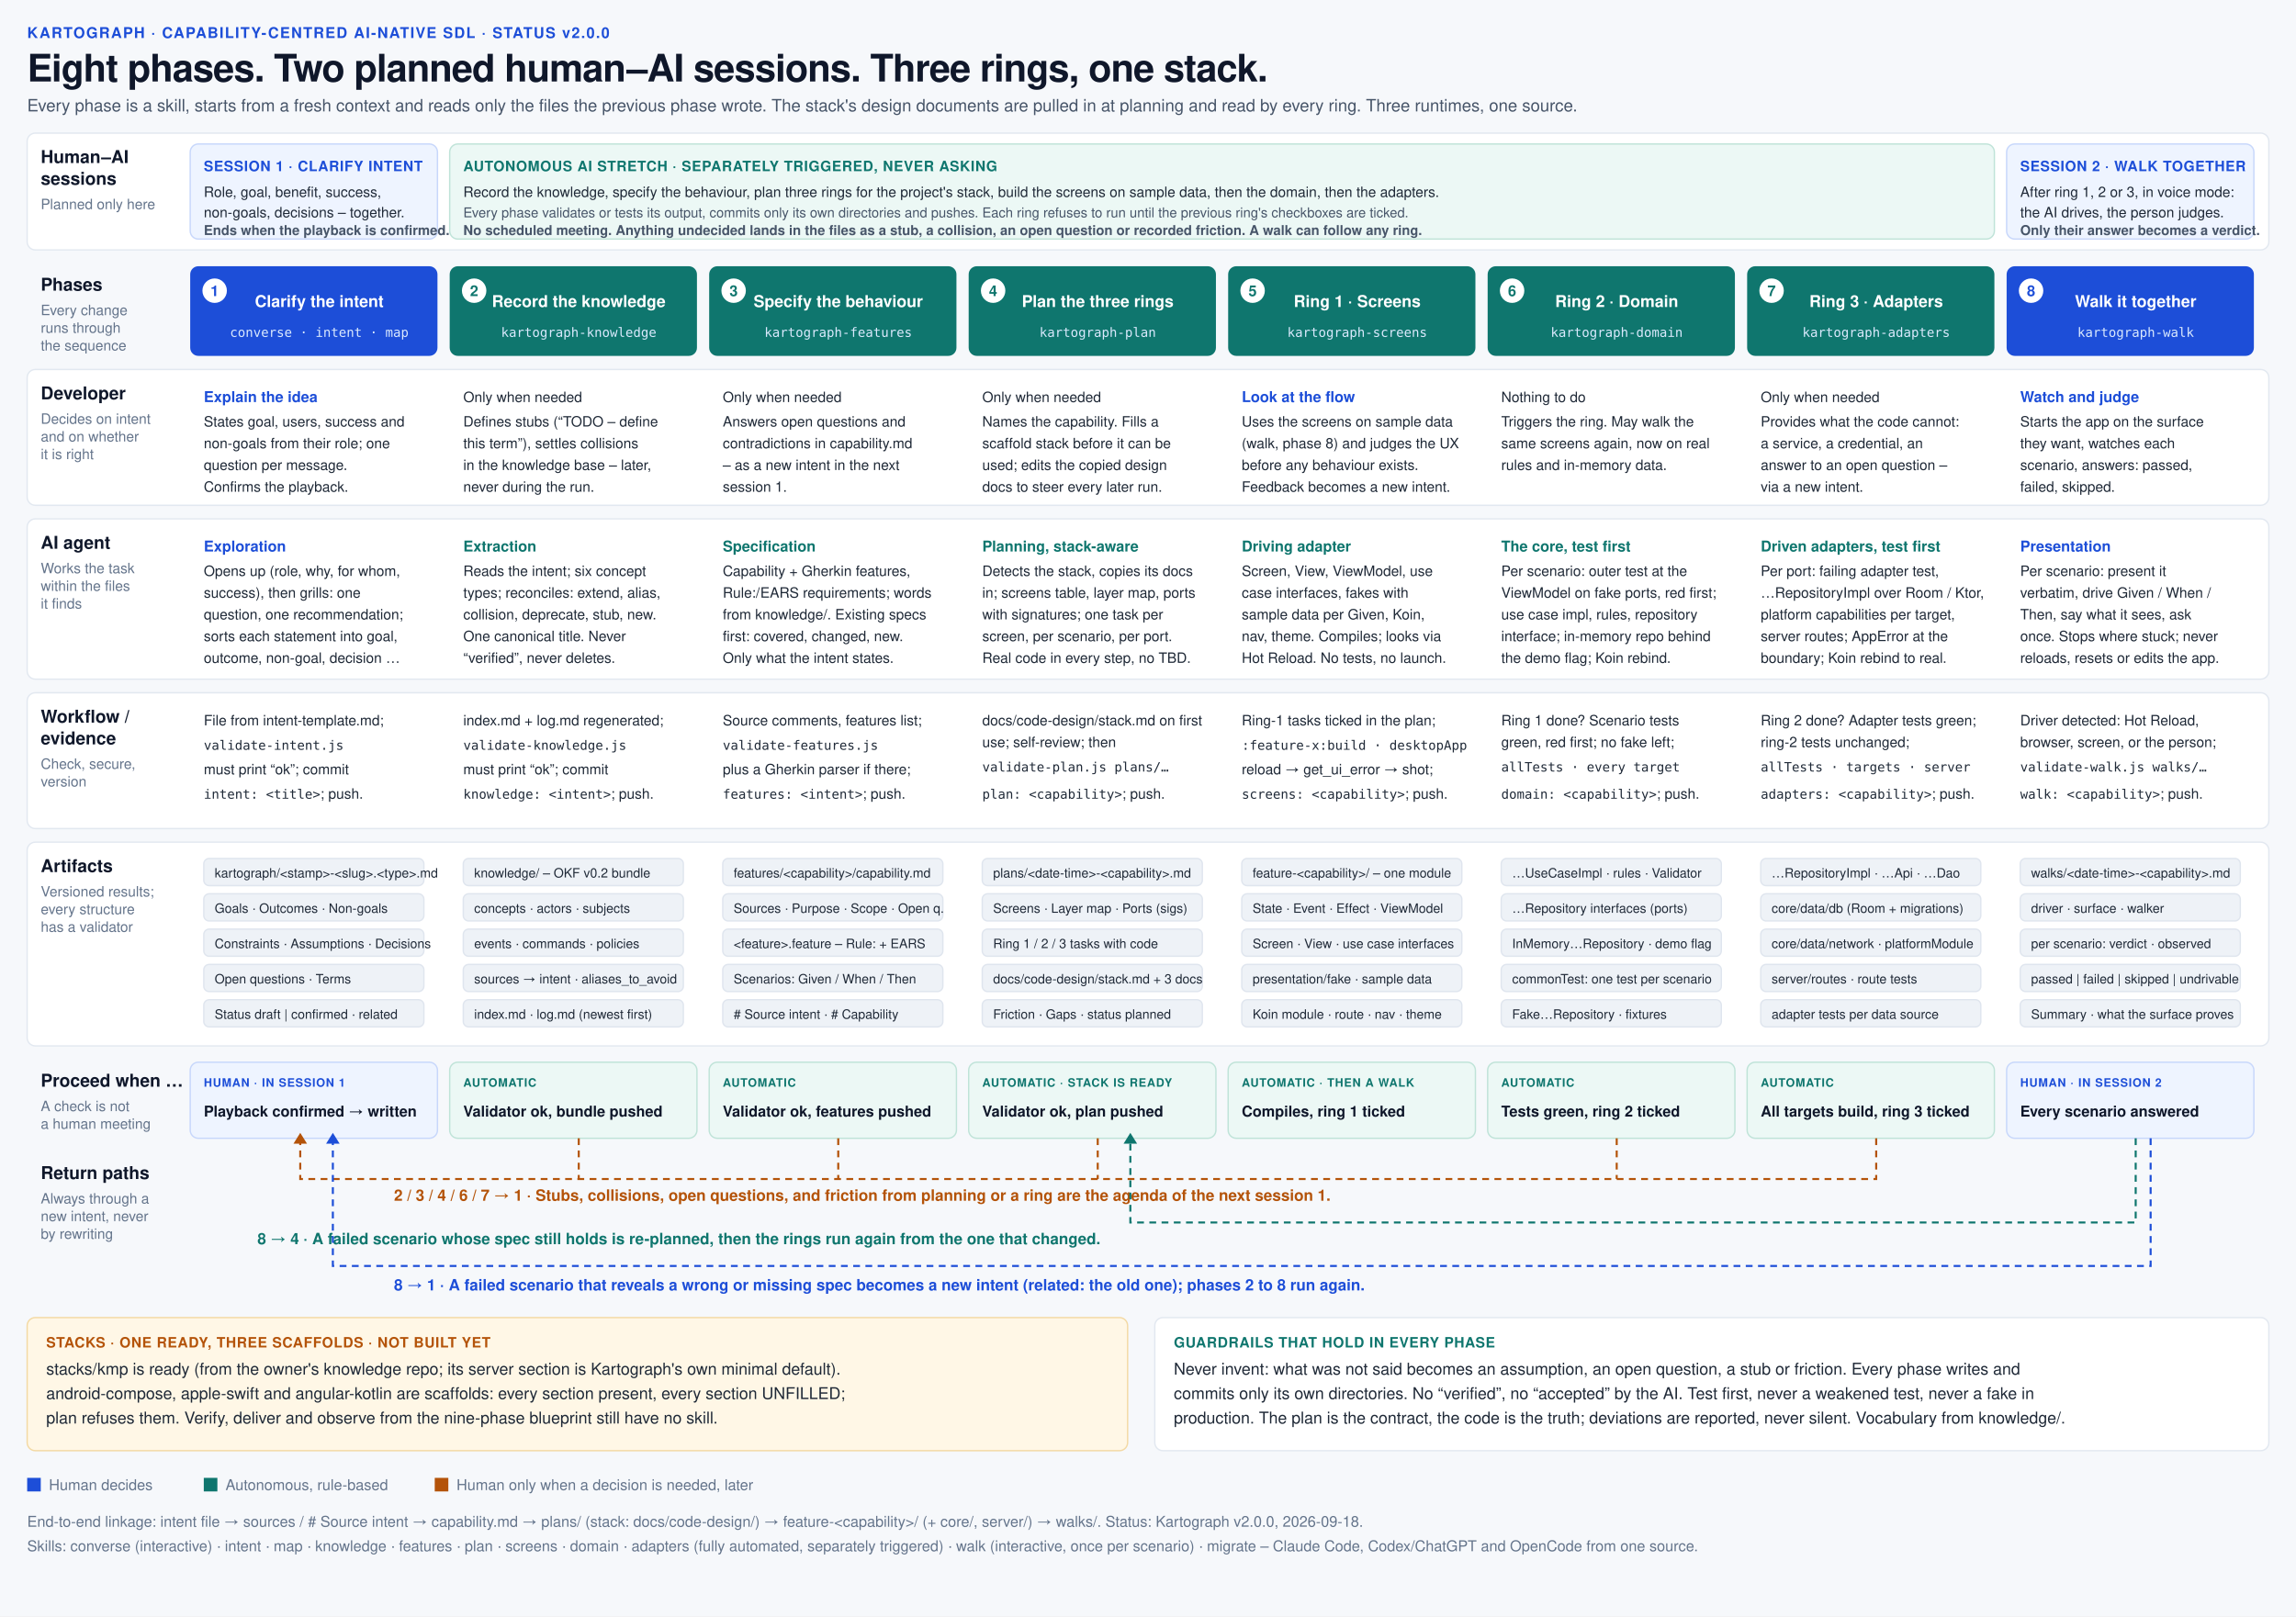
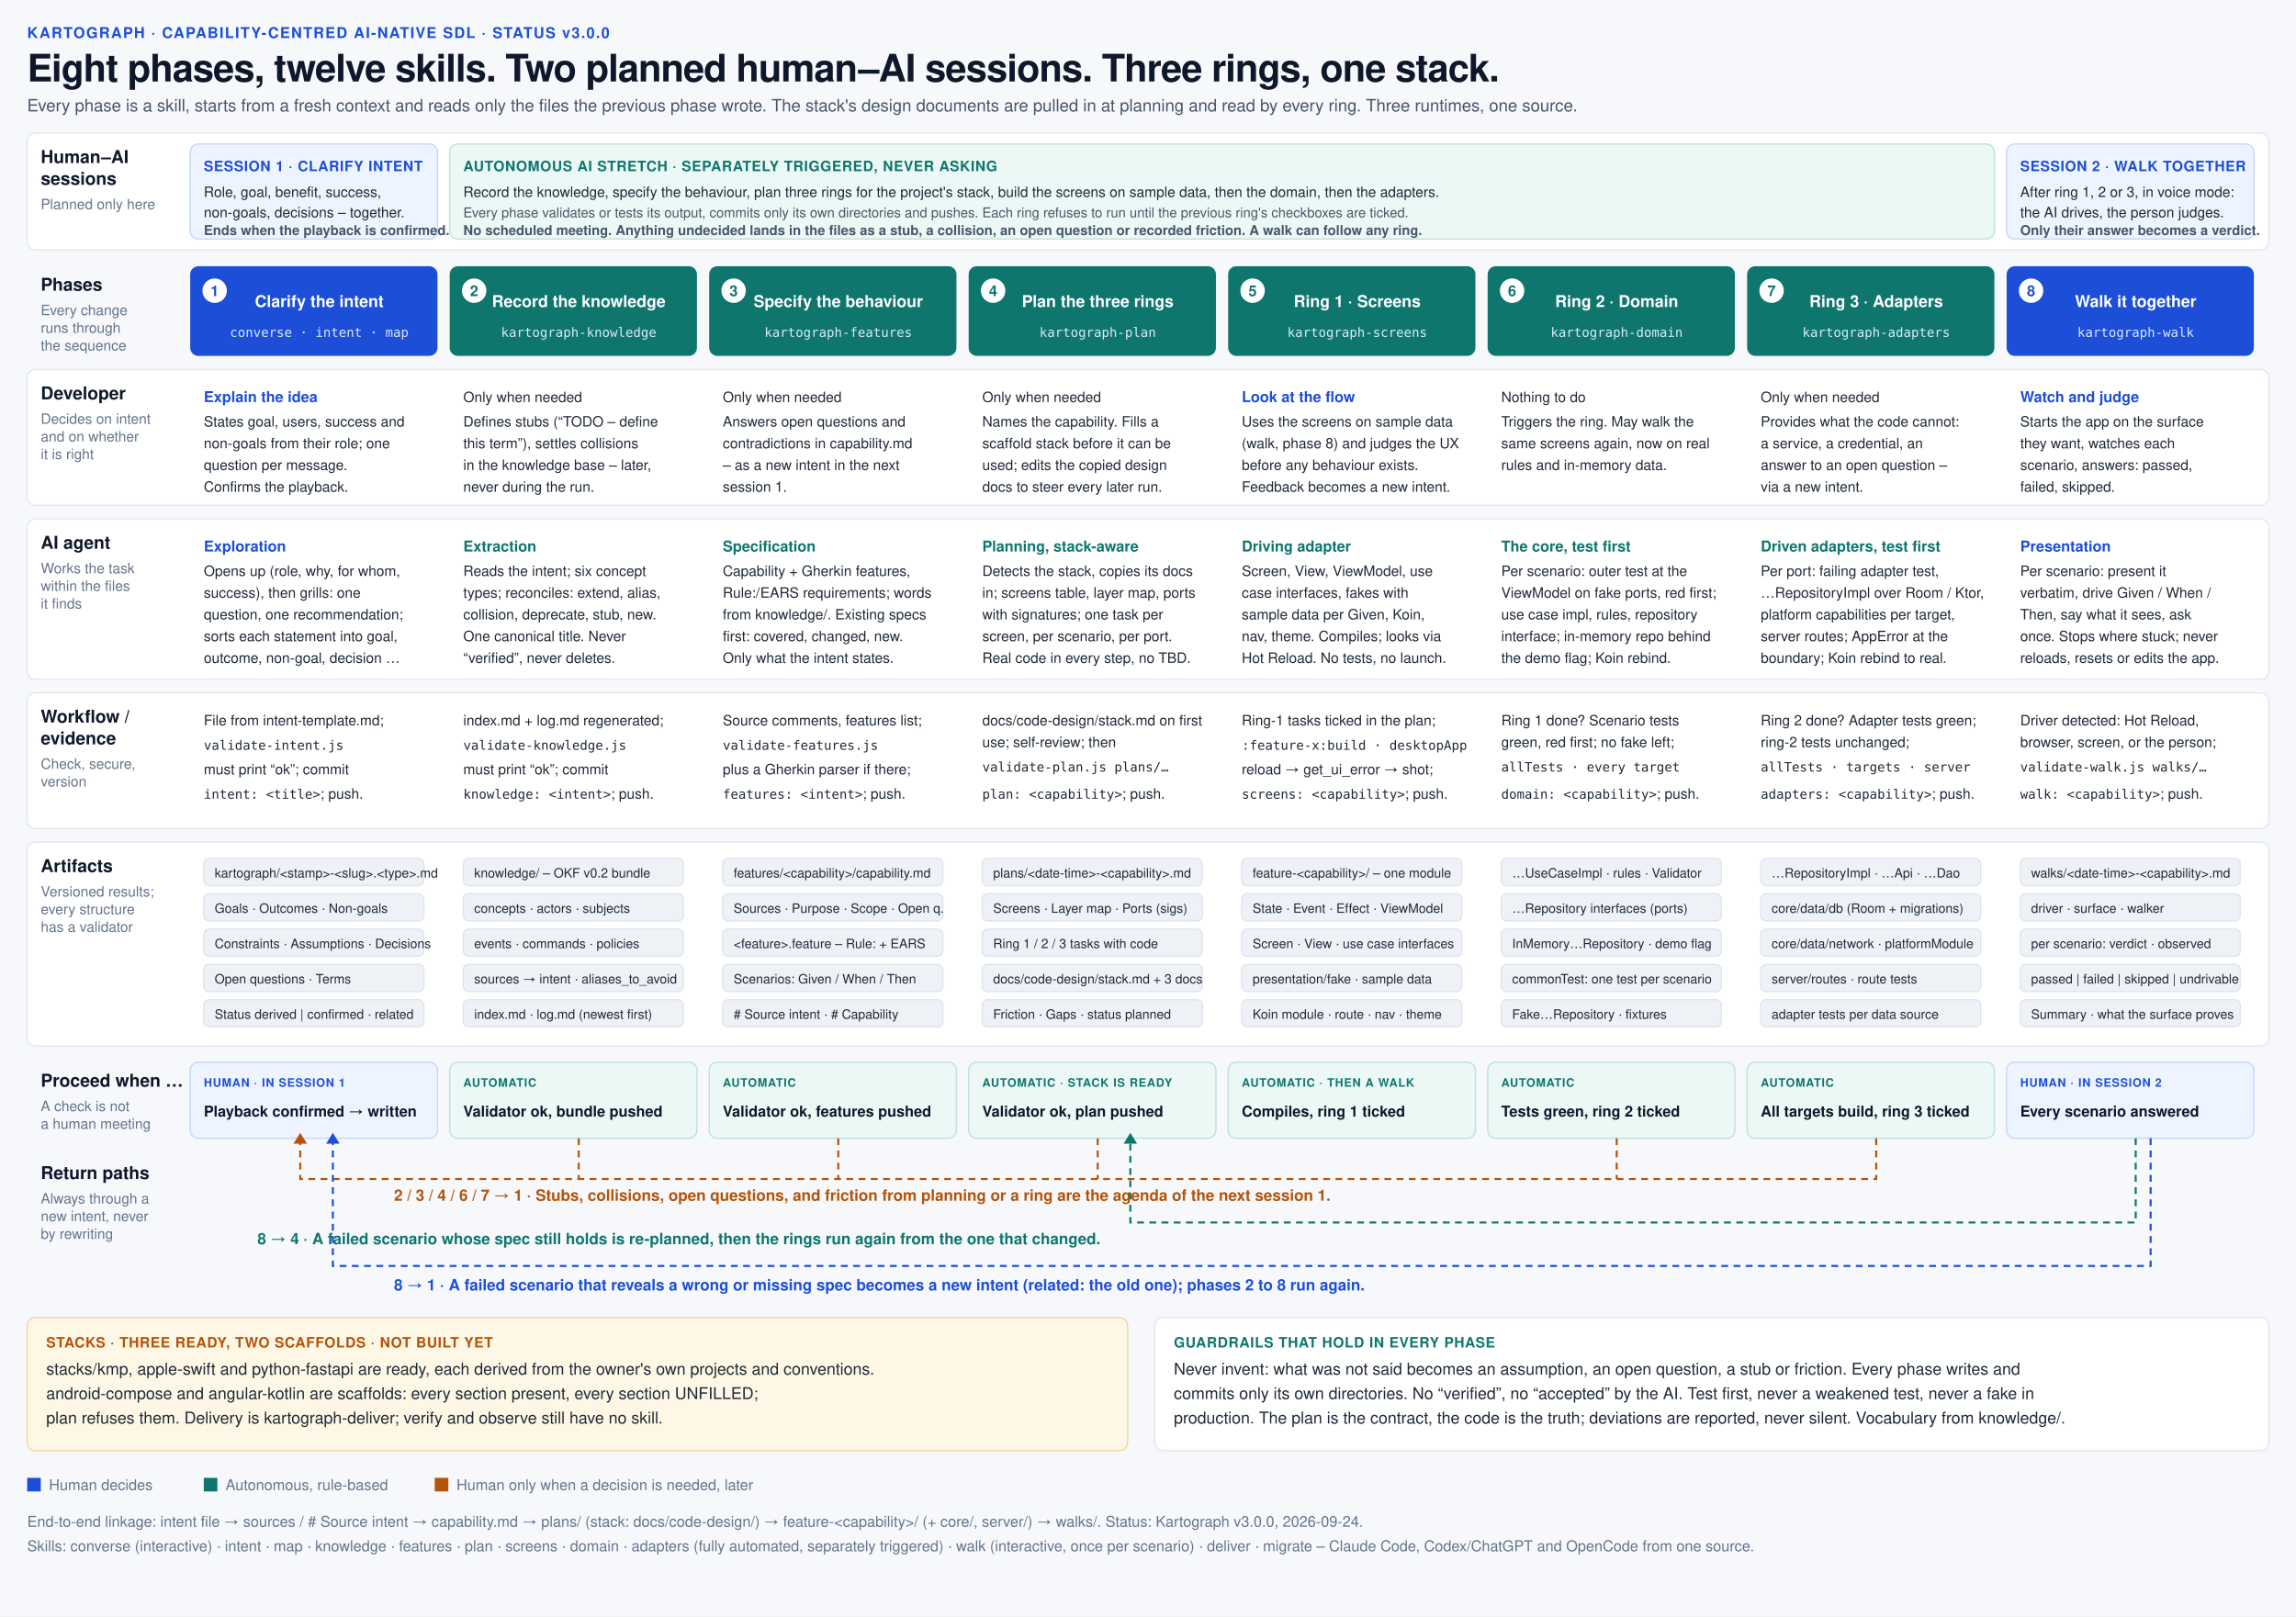
<svg xmlns="http://www.w3.org/2000/svg" width="1690" height="1190" viewBox="0 0 1690 1190" font-family="-apple-system, 'Segoe UI', Helvetica, Arial, sans-serif">
  <style>
    .bg { fill: #f6f8fb; }
    .eyebrow { font-size: 11px; font-weight: 700; letter-spacing: .08em; fill: #1d4ed8; }
    .h1 { font-size: 28px; font-weight: 800; fill: #0f172a; letter-spacing: -.02em; }
    .sub { font-size: 12.5px; fill: #475569; }
    .rowlabel { font-size: 13px; font-weight: 700; fill: #0f172a; }
    .rowsub { font-size: 10.5px; fill: #64748b; }
    .band { fill: #ffffff; stroke: #e2e8f0; }
    .card-blue { fill: #eef4ff; stroke: #c7d7fb; }
    .card-teal { fill: #ecf8f5; stroke: #bfe3d8; }
    .phase-blue { fill: #1d4ed8; }
    .phase-teal { fill: #0f766e; }
    .phase-text { font-size: 12px; font-weight: 700; fill: #ffffff; }
    .phase-skill { font-size: 9.5px; fill: #dbeafe; font-family: ui-monospace, Menlo, monospace; }
    .num { font-size: 11px; font-weight: 700; fill: #1d4ed8; }
    .num-teal { fill: #0f766e; }
    .t { font-size: 10.5px; fill: #1f2937; }
    .t-head { font-size: 11px; font-weight: 700; fill: #1d4ed8; }
    .t-head-teal { fill: #0f766e; }
    .t-soft { font-size: 10px; fill: #475569; }
    .s-head { font-size: 10.5px; font-weight: 700; letter-spacing: .04em; }
    .chip { fill: #eef2f7; stroke: #dfe5ee; }
    .chip-t { font-size: 9.5px; fill: #1f2937; }
    .mono { font-family: ui-monospace, Menlo, monospace; font-size: 9.5px; fill: #1f2937; }
    .gate-label { font-size: 8.5px; font-weight: 700; letter-spacing: .06em; }
    .gate-text { font-size: 11px; font-weight: 700; fill: #0f172a; }
    .back { fill: none; stroke-width: 1.5; stroke-dasharray: 5 4; }
    .back-t { font-size: 11.5px; font-weight: 700; }
    .note-t { font-size: 12px; fill: #1f2937; }
    .foot { font-size: 11px; fill: #64748b; }
  </style>
  <rect class="bg" width="1690" height="1190" />
-   <text class="eyebrow" x="20" y="28">KARTOGRAPH · CAPABILITY-CENTRED AI-NATIVE SDL · STATUS v2.0.0</text>
-   <text class="h1" x="20" y="60">Eight phases. Two planned human–AI sessions. Three rings, one stack.</text>
+   <text class="eyebrow" x="20" y="28">KARTOGRAPH · CAPABILITY-CENTRED AI-NATIVE SDL · STATUS v3.0.0</text>
+   <text class="h1" x="20" y="60">Eight phases, twelve skills. Two planned human–AI sessions. Three rings, one stack.</text>
  <text class="sub" x="20" y="82">Every phase is a skill, starts from a fresh context and reads only the files the previous phase wrote. The stack's design documents are pulled in at planning and read by every ring. Three runtimes, one source.</text>
  <rect class="band" x="20" y="98" width="1650" height="86" rx="6" />
  <text class="rowlabel" x="30" y="120">Human–AI</text>
  <text class="rowlabel" x="30" y="136">sessions</text>
  <text class="rowsub" x="30" y="154">Planned only here</text>
  <rect class="card-blue" x="140" y="106" width="182" height="70" rx="6" />
  <text class="s-head" x="150" y="126" fill="#1d4ed8">SESSION 1 · CLARIFY INTENT</text>
  <text class="t" x="150" y="145">Role, goal, benefit, success,</text>
  <text class="t" x="150" y="160">non-goals, decisions – together.</text>
  <text class="t-soft" x="150" y="173" font-weight="700" fill="#1d4ed8">Ends when the playback is confirmed.</text>
  <rect class="card-teal" x="331" y="106" width="1137" height="70" rx="6" />
  <text class="s-head" x="341" y="126" fill="#0f766e">AUTONOMOUS AI STRETCH · SEPARATELY TRIGGERED, NEVER ASKING</text>
  <text class="t" x="341" y="145">Record the knowledge, specify the behaviour, plan three rings for the project's stack, build the screens on sample data, then the domain, then the adapters.</text>
  <text class="t-soft" x="341" y="160">Every phase validates or tests its output, commits only its own directories and pushes. Each ring refuses to run until the previous ring's checkboxes are ticked.</text>
  <text class="t-soft" x="341" y="173" font-weight="700" fill="#0f766e">No scheduled meeting. Anything undecided lands in the files as a stub, a collision, an open question or recorded friction. A walk can follow any ring.</text>
  <rect class="card-blue" x="1477" y="106" width="182" height="70" rx="6" />
  <text class="s-head" x="1487" y="126" fill="#1d4ed8">SESSION 2 · WALK TOGETHER</text>
  <text class="t" x="1487" y="145">After ring 1, 2 or 3, in voice mode:</text>
  <text class="t" x="1487" y="160">the AI drives, the person judges.</text>
  <text class="t-soft" x="1487" y="173" font-weight="700" fill="#1d4ed8">Only their answer becomes a verdict.</text>
  <text class="rowlabel" x="30" y="214">Phases</text>
  <text class="rowsub" x="30" y="232">Every change</text>
  <text class="rowsub" x="30" y="245">runs through</text>
  <text class="rowsub" x="30" y="258">the sequence</text>
  <rect class="phase-blue" x="140" y="196" width="182" height="66" rx="6" />
  <circle cx="158" cy="214" r="9" fill="#ffffff" />
  <text class="num" x="158" y="218" text-anchor="middle">1</text>
  <text class="phase-text" x="235" y="226" text-anchor="middle">Clarify the intent</text>
  <text class="phase-skill" x="235" y="248" text-anchor="middle">converse · intent · map</text>
  <rect class="phase-teal" x="331" y="196" width="182" height="66" rx="6" />
  <circle cx="349" cy="214" r="9" fill="#ffffff" />
  <text class="num num-teal" x="349" y="218" text-anchor="middle">2</text>
  <text class="phase-text" x="426" y="226" text-anchor="middle">Record the knowledge</text>
  <text class="phase-skill" x="426" y="248" text-anchor="middle" fill="#ccfbf1">kartograph-knowledge</text>
  <rect class="phase-teal" x="522" y="196" width="182" height="66" rx="6" />
  <circle cx="540" cy="214" r="9" fill="#ffffff" />
  <text class="num num-teal" x="540" y="218" text-anchor="middle">3</text>
  <text class="phase-text" x="617" y="226" text-anchor="middle">Specify the behaviour</text>
  <text class="phase-skill" x="617" y="248" text-anchor="middle" fill="#ccfbf1">kartograph-features</text>
  <rect class="phase-teal" x="713" y="196" width="182" height="66" rx="6" />
  <circle cx="731" cy="214" r="9" fill="#ffffff" />
  <text class="num num-teal" x="731" y="218" text-anchor="middle">4</text>
  <text class="phase-text" x="808" y="226" text-anchor="middle">Plan the three rings</text>
  <text class="phase-skill" x="808" y="248" text-anchor="middle" fill="#ccfbf1">kartograph-plan</text>
  <rect class="phase-teal" x="904" y="196" width="182" height="66" rx="6" />
  <circle cx="922" cy="214" r="9" fill="#ffffff" />
  <text class="num num-teal" x="922" y="218" text-anchor="middle">5</text>
  <text class="phase-text" x="999" y="226" text-anchor="middle">Ring 1 · Screens</text>
  <text class="phase-skill" x="999" y="248" text-anchor="middle" fill="#ccfbf1">kartograph-screens</text>
  <rect class="phase-teal" x="1095" y="196" width="182" height="66" rx="6" />
  <circle cx="1113" cy="214" r="9" fill="#ffffff" />
  <text class="num num-teal" x="1113" y="218" text-anchor="middle">6</text>
  <text class="phase-text" x="1190" y="226" text-anchor="middle">Ring 2 · Domain</text>
  <text class="phase-skill" x="1190" y="248" text-anchor="middle" fill="#ccfbf1">kartograph-domain</text>
  <rect class="phase-teal" x="1286" y="196" width="182" height="66" rx="6" />
  <circle cx="1304" cy="214" r="9" fill="#ffffff" />
  <text class="num num-teal" x="1304" y="218" text-anchor="middle">7</text>
  <text class="phase-text" x="1381" y="226" text-anchor="middle">Ring 3 · Adapters</text>
  <text class="phase-skill" x="1381" y="248" text-anchor="middle" fill="#ccfbf1">kartograph-adapters</text>
  <rect class="phase-blue" x="1477" y="196" width="182" height="66" rx="6" />
  <circle cx="1495" cy="214" r="9" fill="#ffffff" />
  <text class="num" x="1495" y="218" text-anchor="middle">8</text>
  <text class="phase-text" x="1572" y="226" text-anchor="middle">Walk it together</text>
  <text class="phase-skill" x="1572" y="248" text-anchor="middle">kartograph-walk</text>
  <rect class="band" x="20" y="272" width="1650" height="100" rx="6" />
  <text class="rowlabel" x="30" y="294">Developer</text>
  <text class="rowsub" x="30" y="312">Decides on intent</text>
  <text class="rowsub" x="30" y="325">and on whether</text>
  <text class="rowsub" x="30" y="338">it is right</text>
  <text class="t-head" x="150" y="296">Explain the idea</text>
  <text class="t" x="150" y="314">States goal, users, success and</text>
  <text class="t" x="150" y="330">non-goals from their role; one</text>
  <text class="t" x="150" y="346">question per message.</text>
  <text class="t" x="150" y="362">Confirms the playback.</text>
  <text class="t" x="341" y="296" fill="#475569">Only when needed</text>
  <text class="t" x="341" y="314">Defines stubs (“TODO – define</text>
  <text class="t" x="341" y="330">this term”), settles collisions</text>
  <text class="t" x="341" y="346">in the knowledge base – later,</text>
  <text class="t" x="341" y="362">never during the run.</text>
  <text class="t" x="532" y="296" fill="#475569">Only when needed</text>
  <text class="t" x="532" y="314">Answers open questions and</text>
  <text class="t" x="532" y="330">contradictions in capability.md</text>
  <text class="t" x="532" y="346">– as a new intent in the next</text>
  <text class="t" x="532" y="362">session 1.</text>
  <text class="t" x="723" y="296" fill="#475569">Only when needed</text>
  <text class="t" x="723" y="314">Names the capability. Fills a</text>
  <text class="t" x="723" y="330">scaffold stack before it can be</text>
  <text class="t" x="723" y="346">used; edits the copied design</text>
  <text class="t" x="723" y="362">docs to steer every later run.</text>
  <text class="t-head" x="914" y="296">Look at the flow</text>
  <text class="t" x="914" y="314">Uses the screens on sample data</text>
  <text class="t" x="914" y="330">(walk, phase 8) and judges the UX</text>
  <text class="t" x="914" y="346">before any behaviour exists.</text>
  <text class="t" x="914" y="362">Feedback becomes a new intent.</text>
  <text class="t" x="1105" y="296" fill="#475569">Nothing to do</text>
  <text class="t" x="1105" y="314">Triggers the ring. May walk the</text>
  <text class="t" x="1105" y="330">same screens again, now on real</text>
  <text class="t" x="1105" y="346">rules and in-memory data.</text>
  <text class="t" x="1296" y="296" fill="#475569">Only when needed</text>
  <text class="t" x="1296" y="314">Provides what the code cannot:</text>
  <text class="t" x="1296" y="330">a service, a credential, an</text>
  <text class="t" x="1296" y="346">answer to an open question –</text>
  <text class="t" x="1296" y="362">via a new intent.</text>
  <text class="t-head" x="1487" y="296">Watch and judge</text>
  <text class="t" x="1487" y="314">Starts the app on the surface</text>
  <text class="t" x="1487" y="330">they want, watches each</text>
  <text class="t" x="1487" y="346">scenario, answers: passed,</text>
  <text class="t" x="1487" y="362">failed, skipped.</text>
  <rect class="band" x="20" y="382" width="1650" height="118" rx="6" />
  <text class="rowlabel" x="30" y="404">AI agent</text>
  <text class="rowsub" x="30" y="422">Works the task</text>
  <text class="rowsub" x="30" y="435">within the files</text>
  <text class="rowsub" x="30" y="448">it finds</text>
  <text class="t-head" x="150" y="406">Exploration</text>
  <text class="t" x="150" y="424">Opens up (role, why, for whom,</text>
  <text class="t" x="150" y="440">success), then grills: one</text>
  <text class="t" x="150" y="456">question, one recommendation;</text>
  <text class="t" x="150" y="472">sorts each statement into goal,</text>
  <text class="t" x="150" y="488">outcome, non-goal, decision …</text>
  <text class="t-head t-head-teal" x="341" y="406">Extraction</text>
  <text class="t" x="341" y="424">Reads the intent; six concept</text>
  <text class="t" x="341" y="440">types; reconciles: extend, alias,</text>
  <text class="t" x="341" y="456">collision, deprecate, stub, new.</text>
  <text class="t" x="341" y="472">One canonical title. Never</text>
  <text class="t" x="341" y="488">“verified”, never deletes.</text>
  <text class="t-head t-head-teal" x="532" y="406">Specification</text>
  <text class="t" x="532" y="424">Capability + Gherkin features,</text>
  <text class="t" x="532" y="440">Rule:/EARS requirements; words</text>
  <text class="t" x="532" y="456">from knowledge/. Existing specs</text>
  <text class="t" x="532" y="472">first: covered, changed, new.</text>
  <text class="t" x="532" y="488">Only what the intent states.</text>
  <text class="t-head t-head-teal" x="723" y="406">Planning, stack-aware</text>
  <text class="t" x="723" y="424">Detects the stack, copies its docs</text>
  <text class="t" x="723" y="440">in; screens table, layer map, ports</text>
  <text class="t" x="723" y="456">with signatures; one task per</text>
  <text class="t" x="723" y="472">screen, per scenario, per port.</text>
  <text class="t" x="723" y="488">Real code in every step, no TBD.</text>
  <text class="t-head t-head-teal" x="914" y="406">Driving adapter</text>
  <text class="t" x="914" y="424">Screen, View, ViewModel, use</text>
  <text class="t" x="914" y="440">case interfaces, fakes with</text>
  <text class="t" x="914" y="456">sample data per Given, Koin,</text>
  <text class="t" x="914" y="472">nav, theme. Compiles; looks via</text>
  <text class="t" x="914" y="488">Hot Reload. No tests, no launch.</text>
  <text class="t-head t-head-teal" x="1105" y="406">The core, test first</text>
  <text class="t" x="1105" y="424">Per scenario: outer test at the</text>
  <text class="t" x="1105" y="440">ViewModel on fake ports, red first;</text>
  <text class="t" x="1105" y="456">use case impl, rules, repository</text>
  <text class="t" x="1105" y="472">interface; in-memory repo behind</text>
  <text class="t" x="1105" y="488">the demo flag; Koin rebind.</text>
  <text class="t-head t-head-teal" x="1296" y="406">Driven adapters, test first</text>
  <text class="t" x="1296" y="424">Per port: failing adapter test,</text>
  <text class="t" x="1296" y="440">…RepositoryImpl over Room / Ktor,</text>
  <text class="t" x="1296" y="456">platform capabilities per target,</text>
  <text class="t" x="1296" y="472">server routes; AppError at the</text>
  <text class="t" x="1296" y="488">boundary; Koin rebind to real.</text>
  <text class="t-head" x="1487" y="406">Presentation</text>
  <text class="t" x="1487" y="424">Per scenario: present it</text>
  <text class="t" x="1487" y="440">verbatim, drive Given / When /</text>
  <text class="t" x="1487" y="456">Then, say what it sees, ask</text>
  <text class="t" x="1487" y="472">once. Stops where stuck; never</text>
  <text class="t" x="1487" y="488">reloads, resets or edits the app.</text>
  <rect class="band" x="20" y="510" width="1650" height="100" rx="6" />
  <text class="rowlabel" x="30" y="532">Workflow /</text>
  <text class="rowlabel" x="30" y="548">evidence</text>
  <text class="rowsub" x="30" y="566">Check, secure,</text>
  <text class="rowsub" x="30" y="579">version</text>
  <text class="t" x="150" y="534">File from intent-template.md;</text>
  <text class="mono" x="150" y="552">validate-intent.js</text>
  <text class="t" x="150" y="570">must print “ok”; commit</text>
  <text class="mono" x="150" y="588">intent: &lt;title&gt;<tspan class="t" font-family="-apple-system, 'Segoe UI', Helvetica, Arial, sans-serif" font-size="10.5px">; push.</tspan>
  </text>
  <text class="t" x="341" y="534">index.md + log.md regenerated;</text>
  <text class="mono" x="341" y="552">validate-knowledge.js</text>
  <text class="t" x="341" y="570">must print “ok”; commit</text>
  <text class="mono" x="341" y="588">knowledge: &lt;intent&gt;<tspan class="t" font-family="-apple-system, 'Segoe UI', Helvetica, Arial, sans-serif" font-size="10.5px">; push.</tspan>
  </text>
  <text class="t" x="532" y="534">Source comments, features list;</text>
  <text class="mono" x="532" y="552">validate-features.js</text>
  <text class="t" x="532" y="570">plus a Gherkin parser if there;</text>
  <text class="mono" x="532" y="588">features: &lt;intent&gt;<tspan class="t" font-family="-apple-system, 'Segoe UI', Helvetica, Arial, sans-serif" font-size="10.5px">; push.</tspan>
  </text>
  <text class="t" x="723" y="534">docs/code-design/stack.md on first</text>
  <text class="t" x="723" y="550">use; self-review; then</text>
  <text class="mono" x="723" y="568">validate-plan.js plans/…</text>
  <text class="mono" x="723" y="588">plan: &lt;capability&gt;<tspan class="t" font-family="-apple-system, 'Segoe UI', Helvetica, Arial, sans-serif" font-size="10.5px">; push.</tspan>
  </text>
  <text class="t" x="914" y="534">Ring-1 tasks ticked in the plan;</text>
  <text class="mono" x="914" y="552">:feature-x:build · desktopApp</text>
  <text class="t" x="914" y="570">reload → get_ui_error → shot;</text>
  <text class="mono" x="914" y="588">screens: &lt;capability&gt;<tspan class="t" font-family="-apple-system, 'Segoe UI', Helvetica, Arial, sans-serif" font-size="10.5px">; push.</tspan>
  </text>
  <text class="t" x="1105" y="534">Ring 1 done? Scenario tests</text>
  <text class="t" x="1105" y="550">green, red first; no fake left;</text>
  <text class="mono" x="1105" y="568">allTests · every target</text>
  <text class="mono" x="1105" y="588">domain: &lt;capability&gt;<tspan class="t" font-family="-apple-system, 'Segoe UI', Helvetica, Arial, sans-serif" font-size="10.5px">; push.</tspan>
  </text>
  <text class="t" x="1296" y="534">Ring 2 done? Adapter tests green;</text>
  <text class="t" x="1296" y="550">ring-2 tests unchanged;</text>
  <text class="mono" x="1296" y="568">allTests · targets · server</text>
  <text class="mono" x="1296" y="588">adapters: &lt;capability&gt;<tspan class="t" font-family="-apple-system, 'Segoe UI', Helvetica, Arial, sans-serif" font-size="10.5px">; push.</tspan>
  </text>
  <text class="t" x="1487" y="534">Driver detected: Hot Reload,</text>
  <text class="t" x="1487" y="550">browser, screen, or the person;</text>
  <text class="mono" x="1487" y="568">validate-walk.js walks/…</text>
  <text class="mono" x="1487" y="588">walk: &lt;capability&gt;<tspan class="t" font-family="-apple-system, 'Segoe UI', Helvetica, Arial, sans-serif" font-size="10.5px">; push.</tspan>
  </text>
  <rect class="band" x="20" y="620" width="1650" height="150" rx="6" />
  <text class="rowlabel" x="30" y="642">Artifacts</text>
  <text class="rowsub" x="30" y="660">Versioned results;</text>
  <text class="rowsub" x="30" y="673">every structure</text>
  <text class="rowsub" x="30" y="686">has a validator</text>
  <rect class="chip" x="150" y="632" width="162" height="20" rx="4" />
  <text class="chip-t" x="158" y="646">kartograph/&lt;stamp&gt;-&lt;slug&gt;.&lt;type&gt;.md</text>
  <rect class="chip" x="150" y="658" width="162" height="20" rx="4" />
  <text class="chip-t" x="158" y="672">Goals · Outcomes · Non-goals</text>
  <rect class="chip" x="150" y="684" width="162" height="20" rx="4" />
  <text class="chip-t" x="158" y="698">Constraints · Assumptions · Decisions</text>
  <rect class="chip" x="150" y="710" width="162" height="20" rx="4" />
  <text class="chip-t" x="158" y="724">Open questions · Terms</text>
  <rect class="chip" x="150" y="736" width="162" height="20" rx="4" />
-   <text class="chip-t" x="158" y="750">Status draft | confirmed · related</text>
+   <text class="chip-t" x="158" y="750">Status derived | confirmed · related</text>
  <rect class="chip" x="341" y="632" width="162" height="20" rx="4" />
  <text class="chip-t" x="349" y="646">knowledge/ – OKF v0.2 bundle</text>
  <rect class="chip" x="341" y="658" width="162" height="20" rx="4" />
  <text class="chip-t" x="349" y="672">concepts · actors · subjects</text>
  <rect class="chip" x="341" y="684" width="162" height="20" rx="4" />
  <text class="chip-t" x="349" y="698">events · commands · policies</text>
  <rect class="chip" x="341" y="710" width="162" height="20" rx="4" />
  <text class="chip-t" x="349" y="724">sources → intent · aliases_to_avoid</text>
  <rect class="chip" x="341" y="736" width="162" height="20" rx="4" />
  <text class="chip-t" x="349" y="750">index.md · log.md (newest first)</text>
  <rect class="chip" x="532" y="632" width="162" height="20" rx="4" />
  <text class="chip-t" x="540" y="646">features/&lt;capability&gt;/capability.md</text>
  <rect class="chip" x="532" y="658" width="162" height="20" rx="4" />
  <text class="chip-t" x="540" y="672">Sources · Purpose · Scope · Open q.</text>
  <rect class="chip" x="532" y="684" width="162" height="20" rx="4" />
  <text class="chip-t" x="540" y="698">&lt;feature&gt;.feature – Rule: + EARS</text>
  <rect class="chip" x="532" y="710" width="162" height="20" rx="4" />
  <text class="chip-t" x="540" y="724">Scenarios: Given / When / Then</text>
  <rect class="chip" x="532" y="736" width="162" height="20" rx="4" />
  <text class="chip-t" x="540" y="750"># Source intent · # Capability</text>
  <rect class="chip" x="723" y="632" width="162" height="20" rx="4" />
  <text class="chip-t" x="731" y="646">plans/&lt;date-time&gt;-&lt;capability&gt;.md</text>
  <rect class="chip" x="723" y="658" width="162" height="20" rx="4" />
  <text class="chip-t" x="731" y="672">Screens · Layer map · Ports (sigs)</text>
  <rect class="chip" x="723" y="684" width="162" height="20" rx="4" />
  <text class="chip-t" x="731" y="698">Ring 1 / 2 / 3 tasks with code</text>
  <rect class="chip" x="723" y="710" width="162" height="20" rx="4" />
  <text class="chip-t" x="731" y="724">docs/code-design/stack.md + 3 docs</text>
  <rect class="chip" x="723" y="736" width="162" height="20" rx="4" />
  <text class="chip-t" x="731" y="750">Friction · Gaps · status planned</text>
  <rect class="chip" x="914" y="632" width="162" height="20" rx="4" />
  <text class="chip-t" x="922" y="646">feature-&lt;capability&gt;/ – one module</text>
  <rect class="chip" x="914" y="658" width="162" height="20" rx="4" />
  <text class="chip-t" x="922" y="672">State · Event · Effect · ViewModel</text>
  <rect class="chip" x="914" y="684" width="162" height="20" rx="4" />
  <text class="chip-t" x="922" y="698">Screen · View · use case interfaces</text>
  <rect class="chip" x="914" y="710" width="162" height="20" rx="4" />
  <text class="chip-t" x="922" y="724">presentation/fake · sample data</text>
  <rect class="chip" x="914" y="736" width="162" height="20" rx="4" />
  <text class="chip-t" x="922" y="750">Koin module · route · nav · theme</text>
  <rect class="chip" x="1105" y="632" width="162" height="20" rx="4" />
  <text class="chip-t" x="1113" y="646">…UseCaseImpl · rules · Validator</text>
  <rect class="chip" x="1105" y="658" width="162" height="20" rx="4" />
  <text class="chip-t" x="1113" y="672">…Repository interfaces (ports)</text>
  <rect class="chip" x="1105" y="684" width="162" height="20" rx="4" />
  <text class="chip-t" x="1113" y="698">InMemory…Repository · demo flag</text>
  <rect class="chip" x="1105" y="710" width="162" height="20" rx="4" />
  <text class="chip-t" x="1113" y="724">commonTest: one test per scenario</text>
  <rect class="chip" x="1105" y="736" width="162" height="20" rx="4" />
  <text class="chip-t" x="1113" y="750">Fake…Repository · fixtures</text>
  <rect class="chip" x="1296" y="632" width="162" height="20" rx="4" />
  <text class="chip-t" x="1304" y="646">…RepositoryImpl · …Api · …Dao</text>
  <rect class="chip" x="1296" y="658" width="162" height="20" rx="4" />
  <text class="chip-t" x="1304" y="672">core/data/db (Room + migrations)</text>
  <rect class="chip" x="1296" y="684" width="162" height="20" rx="4" />
  <text class="chip-t" x="1304" y="698">core/data/network · platformModule</text>
  <rect class="chip" x="1296" y="710" width="162" height="20" rx="4" />
  <text class="chip-t" x="1304" y="724">server/routes · route tests</text>
  <rect class="chip" x="1296" y="736" width="162" height="20" rx="4" />
  <text class="chip-t" x="1304" y="750">adapter tests per data source</text>
  <rect class="chip" x="1487" y="632" width="162" height="20" rx="4" />
  <text class="chip-t" x="1495" y="646">walks/&lt;date-time&gt;-&lt;capability&gt;.md</text>
  <rect class="chip" x="1487" y="658" width="162" height="20" rx="4" />
  <text class="chip-t" x="1495" y="672">driver · surface · walker</text>
  <rect class="chip" x="1487" y="684" width="162" height="20" rx="4" />
  <text class="chip-t" x="1495" y="698">per scenario: verdict · observed</text>
  <rect class="chip" x="1487" y="710" width="162" height="20" rx="4" />
  <text class="chip-t" x="1495" y="724">passed | failed | skipped | undrivable</text>
  <rect class="chip" x="1487" y="736" width="162" height="20" rx="4" />
  <text class="chip-t" x="1495" y="750">Summary · what the surface proves</text>
  <text class="rowlabel" x="30" y="800">Proceed when …</text>
  <text class="rowsub" x="30" y="818">A check is not</text>
  <text class="rowsub" x="30" y="831">a human meeting</text>
  <rect class="card-blue" x="140" y="782" width="182" height="56" rx="6" />
  <text class="gate-label" x="150" y="800" fill="#1d4ed8">HUMAN · IN SESSION 1</text>
  <text class="gate-text" x="150" y="822">Playback confirmed → written</text>
  <rect class="card-teal" x="331" y="782" width="182" height="56" rx="6" />
  <text class="gate-label" x="341" y="800" fill="#0f766e">AUTOMATIC</text>
  <text class="gate-text" x="341" y="822">Validator ok, bundle pushed</text>
  <rect class="card-teal" x="522" y="782" width="182" height="56" rx="6" />
  <text class="gate-label" x="532" y="800" fill="#0f766e">AUTOMATIC</text>
  <text class="gate-text" x="532" y="822">Validator ok, features pushed</text>
  <rect class="card-teal" x="713" y="782" width="182" height="56" rx="6" />
  <text class="gate-label" x="723" y="800" fill="#0f766e">AUTOMATIC · STACK IS READY</text>
  <text class="gate-text" x="723" y="822">Validator ok, plan pushed</text>
  <rect class="card-teal" x="904" y="782" width="182" height="56" rx="6" />
  <text class="gate-label" x="914" y="800" fill="#0f766e">AUTOMATIC · THEN A WALK</text>
  <text class="gate-text" x="914" y="822">Compiles, ring 1 ticked</text>
  <rect class="card-teal" x="1095" y="782" width="182" height="56" rx="6" />
  <text class="gate-label" x="1105" y="800" fill="#0f766e">AUTOMATIC</text>
  <text class="gate-text" x="1105" y="822">Tests green, ring 2 ticked</text>
  <rect class="card-teal" x="1286" y="782" width="182" height="56" rx="6" />
  <text class="gate-label" x="1296" y="800" fill="#0f766e">AUTOMATIC</text>
  <text class="gate-text" x="1296" y="822">All targets build, ring 3 ticked</text>
  <rect class="card-blue" x="1477" y="782" width="182" height="56" rx="6" />
  <text class="gate-label" x="1487" y="800" fill="#1d4ed8">HUMAN · IN SESSION 2</text>
  <text class="gate-text" x="1487" y="822">Every scenario answered</text>
  <text class="rowlabel" x="30" y="868">Return paths</text>
  <text class="rowsub" x="30" y="886">Always through a</text>
  <text class="rowsub" x="30" y="899">new intent, never</text>
  <text class="rowsub" x="30" y="912">by rewriting</text>
  <path class="back" d="M 1381 838 L 1381 868 L 221 868 L 221 838" stroke="#b45309" />
  <path class="back" d="M 426 838 L 426 868" stroke="#b45309" />
  <path class="back" d="M 617 838 L 617 868" stroke="#b45309" />
  <path class="back" d="M 808 838 L 808 868" stroke="#b45309" />
  <path class="back" d="M 1190 838 L 1190 868" stroke="#b45309" />
  <polygon points="216,842 221,834 226,842" fill="#b45309" />
  <text class="back-t" x="290" y="884" fill="#b45309">2 / 3 / 4 / 6 / 7 → 1 · Stubs, collisions, open questions, and friction from planning or a ring are the agenda of the next session 1.</text>
  <path class="back" d="M 1572 838 L 1572 900 L 832 900 L 832 838" stroke="#0f766e" />
  <polygon points="827,842 832,834 837,842" fill="#0f766e" />
  <text class="back-t" x="810" y="916" fill="#0f766e" text-anchor="end">8 → 4 · A failed scenario whose spec still holds is re-planned, then the rings run again from the one that changed.</text>
  <path class="back" d="M 1583 838 L 1583 932 L 245 932 L 245 838" stroke="#1d4ed8" />
  <polygon points="240,842 245,834 250,842" fill="#1d4ed8" />
  <text class="back-t" x="290" y="950" fill="#1d4ed8">8 → 1 · A failed scenario that reveals a wrong or missing spec becomes a new intent (related: the old one); phases 2 to 8 run again.</text>
  <rect x="20" y="970" width="810" height="98" rx="6" fill="#fff7e6" stroke="#f3d9a4" />
-   <text class="s-head" x="34" y="992" fill="#b45309">STACKS · ONE READY, THREE SCAFFOLDS · NOT BUILT YET</text>
-   <text class="note-t" x="34" y="1012">stacks/kmp is ready (from the owner's knowledge repo; its server section is Kartograph's own minimal default).</text>
-   <text class="note-t" x="34" y="1030">android-compose, apple-swift and angular-kotlin are scaffolds: every section present, every section UNFILLED;</text>
-   <text class="note-t" x="34" y="1048">plan refuses them. Verify, deliver and observe from the nine-phase blueprint still have no skill.</text>
+   <text class="s-head" x="34" y="992" fill="#b45309">STACKS · THREE READY, TWO SCAFFOLDS · NOT BUILT YET</text>
+   <text class="note-t" x="34" y="1012">stacks/kmp, apple-swift and python-fastapi are ready, each derived from the owner's own projects and conventions.</text>
+   <text class="note-t" x="34" y="1030">android-compose and angular-kotlin are scaffolds: every section present, every section UNFILLED;</text>
+   <text class="note-t" x="34" y="1048">plan refuses them. Delivery is kartograph-deliver; verify and observe still have no skill.</text>
  <rect x="850" y="970" width="820" height="98" rx="6" fill="#ffffff" stroke="#e2e8f0" />
  <text class="s-head" x="864" y="992" fill="#0f766e">GUARDRAILS THAT HOLD IN EVERY PHASE</text>
  <text class="note-t" x="864" y="1012">Never invent: what was not said becomes an assumption, an open question, a stub or friction. Every phase writes and</text>
  <text class="note-t" x="864" y="1030">commits only its own directories. No “verified”, no “accepted” by the AI. Test first, never a weakened test, never a fake in</text>
  <text class="note-t" x="864" y="1048">production. The plan is the contract, the code is the truth; deviations are reported, never silent. Vocabulary from knowledge/.</text>
  <rect x="20" y="1088" width="10" height="10" fill="#1d4ed8" />
  <text class="foot" x="36" y="1097" fill="#1f2937">Human decides</text>
  <rect x="150" y="1088" width="10" height="10" fill="#0f766e" />
  <text class="foot" x="166" y="1097" fill="#1f2937">Autonomous, rule-based</text>
  <rect x="320" y="1088" width="10" height="10" fill="#b45309" />
  <text class="foot" x="336" y="1097" fill="#1f2937">Human only when a decision is needed, later</text>
-   <text class="foot" x="20" y="1124">End-to-end linkage: intent file → sources / # Source intent → capability.md → plans/ (stack: docs/code-design/) → feature-&lt;capability&gt;/ (+ core/, server/) → walks/. Status: Kartograph v2.0.0, 2026-09-18.</text>
-   <text class="foot" x="20" y="1142">Skills: converse (interactive) · intent · map · knowledge · features · plan · screens · domain · adapters (fully automated, separately triggered) · walk (interactive, once per scenario) · migrate – Claude Code, Codex/ChatGPT and OpenCode from one source.</text>
+   <text class="foot" x="20" y="1124">End-to-end linkage: intent file → sources / # Source intent → capability.md → plans/ (stack: docs/code-design/) → feature-&lt;capability&gt;/ (+ core/, server/) → walks/. Status: Kartograph v3.0.0, 2026-09-24.</text>
+   <text class="foot" x="20" y="1142">Skills: converse (interactive) · intent · map · knowledge · features · plan · screens · domain · adapters (fully automated, separately triggered) · walk (interactive, once per scenario) · deliver · migrate – Claude Code, Codex/ChatGPT and OpenCode from one source.</text>
</svg>
